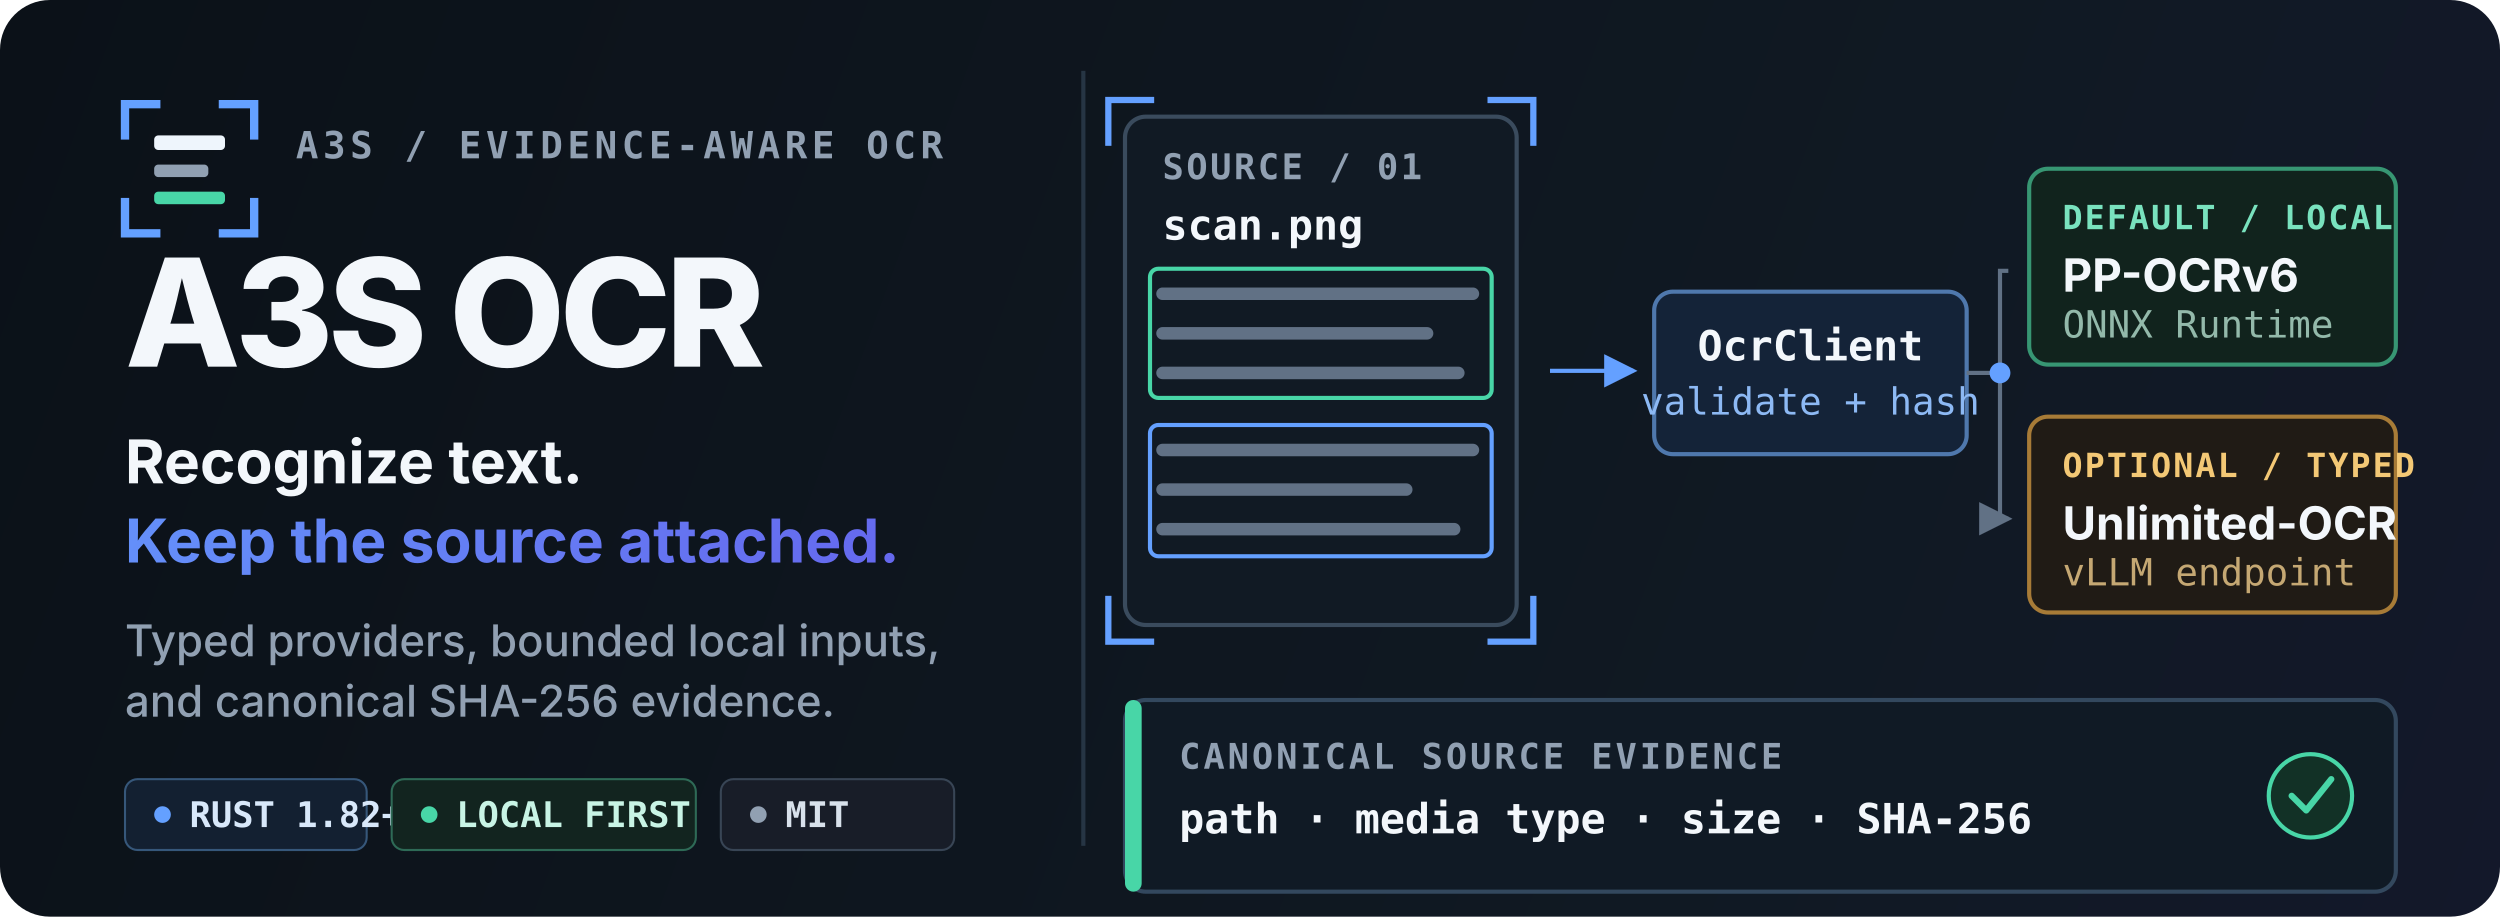
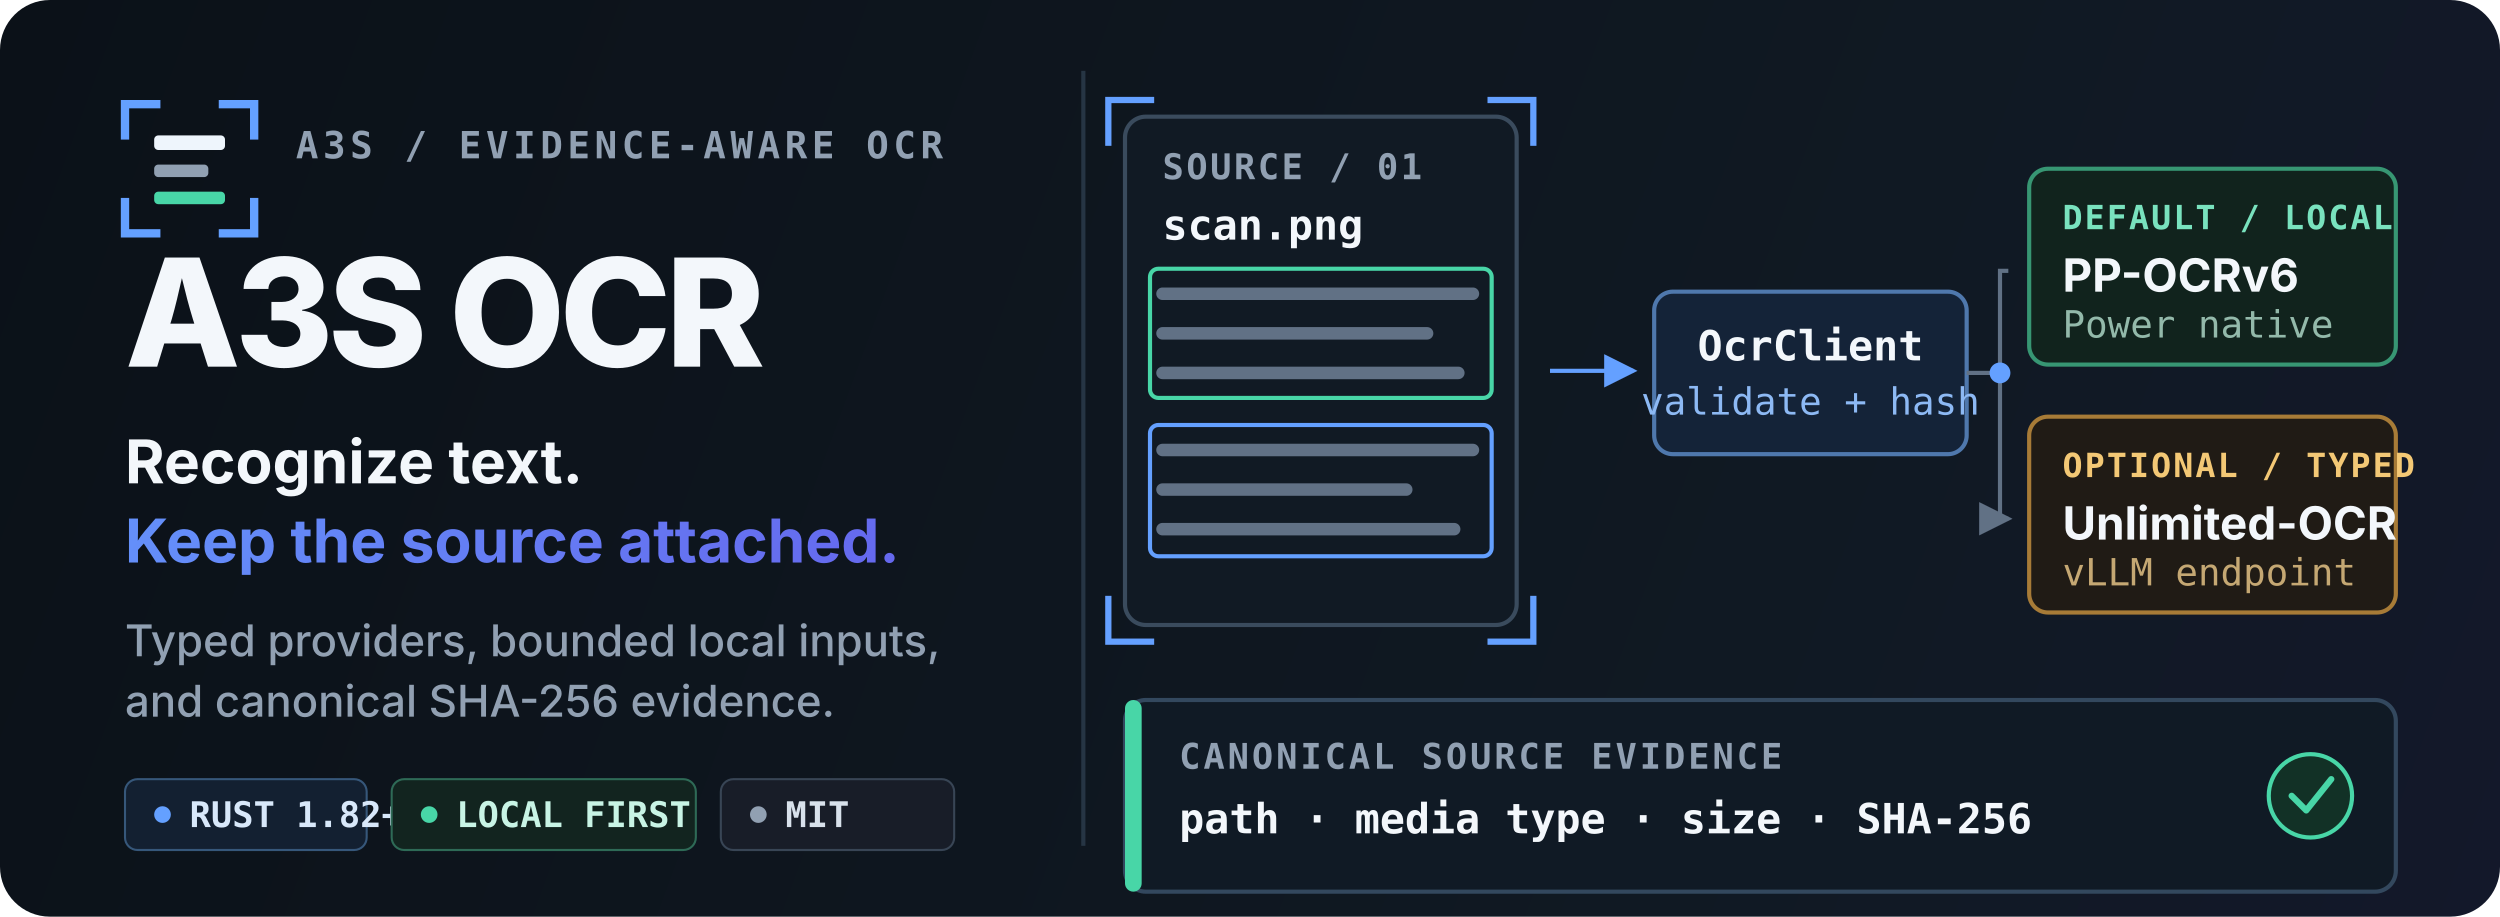
<svg xmlns="http://www.w3.org/2000/svg" width="1200" height="440" viewBox="0 0 1200 440" role="img" aria-labelledby="title desc">
  <defs>
    <linearGradient id="background" x1="0" y1="0" x2="1200" y2="440" gradientUnits="userSpaceOnUse">
      <stop stop-color="#0b1118" />
      <stop offset="0.7" stop-color="#101923" />
      <stop offset="1" stop-color="#13182a" />
    </linearGradient>
    <linearGradient id="brand" x1="60" y1="50" x2="500" y2="390" gradientUnits="userSpaceOnUse">
      <stop stop-color="#64a0ff" />
      <stop offset="1" stop-color="#6557e8" />
    </linearGradient>
    <marker id="arrow-blue" markerWidth="8" markerHeight="8" refX="7" refY="4" orient="auto">
      <path d="M0 0L8 4L0 8Z" fill="#64a0ff" />
    </marker>
    <marker id="arrow-muted" markerWidth="8" markerHeight="8" refX="7" refY="4" orient="auto">
      <path d="M0 0L8 4L0 8Z" fill="#617185" />
    </marker>
  </defs>
  <rect width="1200" height="440" rx="24" fill="url(#background)" />
  <path d="M520 34V406" stroke="#263544" stroke-width="2" />
  <g id="identity" font-family="-apple-system, BlinkMacSystemFont, 'Segoe UI', 'PingFang SC', sans-serif">
    <g transform="translate(60 50)" fill="none" stroke-linecap="square">
      <path d="M0 15V0H15M47 0H62V15M62 47V62H47M15 62H0V47" stroke="#64a0ff" stroke-width="4" />
      <rect x="14" y="15" width="34" height="7" rx="2" fill="#eef5fc" stroke="none" />
      <rect x="14" y="29" width="26" height="6" rx="2" fill="#91a0b2" stroke="none" />
      <rect x="14" y="42" width="34" height="6" rx="2" fill="#48d6a7" stroke="none" />
    </g>
    <text x="142" y="76" fill="#91a0b2" font-family="ui-monospace, SFMono-Regular, Menlo, monospace" font-size="18" font-weight="700" letter-spacing="2.2">A3S / EVIDENCE-AWARE OCR</text>
    <text x="60" y="176" fill="#f3f7fb" font-size="72" font-weight="760" letter-spacing="-2.6">A3S OCR</text>
    <text x="60" y="232" fill="#f3f7fb" font-size="29" font-weight="680">Recognize text.</text>
    <text x="60" y="270" fill="url(#brand)" font-size="29" font-weight="720">Keep the source attached.</text>
    <text x="60" y="315" fill="#91a0b2" font-size="21" font-weight="520">Typed providers, bounded local inputs,</text>
    <text x="60" y="344" fill="#91a0b2" font-size="21" font-weight="520">and canonical SHA-256 evidence.</text>
    <g transform="translate(60 374)" font-family="ui-monospace, SFMono-Regular, Menlo, monospace" font-size="17" font-weight="700">
      <rect width="116" height="34" rx="6" fill="#132031" stroke="#36577a" />
      <circle cx="18" cy="17" r="4" fill="#64a0ff" />
      <text x="31" y="23" fill="#d8e8fa">RUST 1.82+</text>
      <rect x="128" width="146" height="34" rx="6" fill="#12241f" stroke="#2e6a56" />
      <circle cx="146" cy="17" r="4" fill="#48d6a7" />
      <text x="159" y="23" fill="#c8f4e5">LOCAL FIRST</text>
      <rect x="286" width="112" height="34" rx="6" fill="#181d28" stroke="#384555" />
      <circle cx="304" cy="17" r="4" fill="#91a0b2" />
      <text x="317" y="23" fill="#d8e1eb">MIT</text>
    </g>
  </g>
  <g id="ocr-contract" transform="translate(540 38)" font-family="-apple-system, BlinkMacSystemFont, 'Segoe UI', 'PingFang SC', sans-serif">
    <g id="source-document">
      <rect x="0" y="18" width="188" height="244" rx="10" fill="#111a24" stroke="#3a4b5d" stroke-width="2" />
      <text x="18" y="48" fill="#91a0b2" font-family="ui-monospace, SFMono-Regular, Menlo, monospace" font-size="17" font-weight="700" letter-spacing="1.2">SOURCE / 01</text>
      <text x="18" y="77" fill="#f3f7fb" font-family="ui-monospace, SFMono-Regular, Menlo, monospace" font-size="20" font-weight="700">scan.png</text>
      <path d="M18 103H167M18 122H145M18 141H160M18 178H167M18 197H135M18 216H158" stroke="#617185" stroke-width="6" stroke-linecap="round" />
      <rect x="12" y="91" width="164" height="62" rx="4" fill="none" stroke="#48d6a7" stroke-width="2" />
      <rect x="12" y="166" width="164" height="63" rx="4" fill="none" stroke="#64a0ff" stroke-width="2" />
      <path d="M-8 32V10H14M174 10H196V32M196 248V270H174M14 270H-8V248" fill="none" stroke="#64a0ff" stroke-width="3" />
    </g>
    <path d="M204 140H244" stroke="#64a0ff" stroke-width="2" marker-end="url(#arrow-blue)" />
    <g id="client" transform="translate(254 102)">
      <rect width="150" height="78" rx="9" fill="#142338" stroke="#4f78ad" stroke-width="2" />
      <text x="75" y="33" text-anchor="middle" fill="#f3f7fb" font-family="ui-monospace, SFMono-Regular, Menlo, monospace" font-size="20" font-weight="700">OcrClient</text>
      <text x="75" y="59" text-anchor="middle" fill="#8db9f4" font-family="ui-monospace, SFMono-Regular, Menlo, monospace" font-size="18">validate + hash</text>
    </g>
    <path d="M404 141H420V92H424M420 141V211H424" fill="none" stroke="#617185" stroke-width="2" marker-end="url(#arrow-muted)" />
    <circle cx="420" cy="141" r="5" fill="#64a0ff" />
    <g id="providers" transform="translate(434 43)">
      <rect width="176" height="94" rx="9" fill="#11231d" stroke="#379673" stroke-width="2" />
      <text x="16" y="29" fill="#79e2be" font-family="ui-monospace, SFMono-Regular, Menlo, monospace" font-size="16" font-weight="700" letter-spacing="1">DEFAULT / LOCAL</text>
      <text x="16" y="59" fill="#f3f7fb" font-size="22" font-weight="720">PP-OCRv6</text>
-       <text x="16" y="81" fill="#93b9aa" font-family="ui-monospace, SFMono-Regular, Menlo, monospace" font-size="18">ONNX Runtime</text>
+       <text x="16" y="81" fill="#93b9aa" font-family="ui-monospace, SFMono-Regular, Menlo, monospace" font-size="18">Power native</text>
      <rect y="119" width="176" height="94" rx="9" fill="#201b15" stroke="#a77b37" stroke-width="2" />
      <text x="16" y="148" fill="#f3c875" font-family="ui-monospace, SFMono-Regular, Menlo, monospace" font-size="16" font-weight="700" letter-spacing="1">OPTIONAL / TYPED</text>
      <text x="16" y="178" fill="#f3f7fb" font-size="22" font-weight="720">Unlimited-OCR</text>
      <text x="16" y="200" fill="#c5a873" font-family="ui-monospace, SFMono-Regular, Menlo, monospace" font-size="18">vLLM endpoint</text>
    </g>
    <g id="evidence-ledger" transform="translate(0 298)">
      <rect width="610" height="92" rx="10" fill="#101a25" stroke="#33485e" stroke-width="2" />
      <rect x="0" y="0" width="8" height="92" rx="4" fill="#48d6a7" />
      <text x="26" y="33" fill="#91a0b2" font-family="ui-monospace, SFMono-Regular, Menlo, monospace" font-size="17" font-weight="700" letter-spacing="1.4">CANONICAL SOURCE EVIDENCE</text>
      <text x="26" y="64" fill="#f3f7fb" font-family="ui-monospace, SFMono-Regular, Menlo, monospace" font-size="20" font-weight="700">path · media type · size · SHA-256</text>
      <circle cx="569" cy="46" r="20" fill="#123126" stroke="#48d6a7" stroke-width="2" />
      <path d="M560 46L567 53L579 38" fill="none" stroke="#48d6a7" stroke-width="3" stroke-linecap="round" stroke-linejoin="round" />
    </g>
  </g>
</svg>
